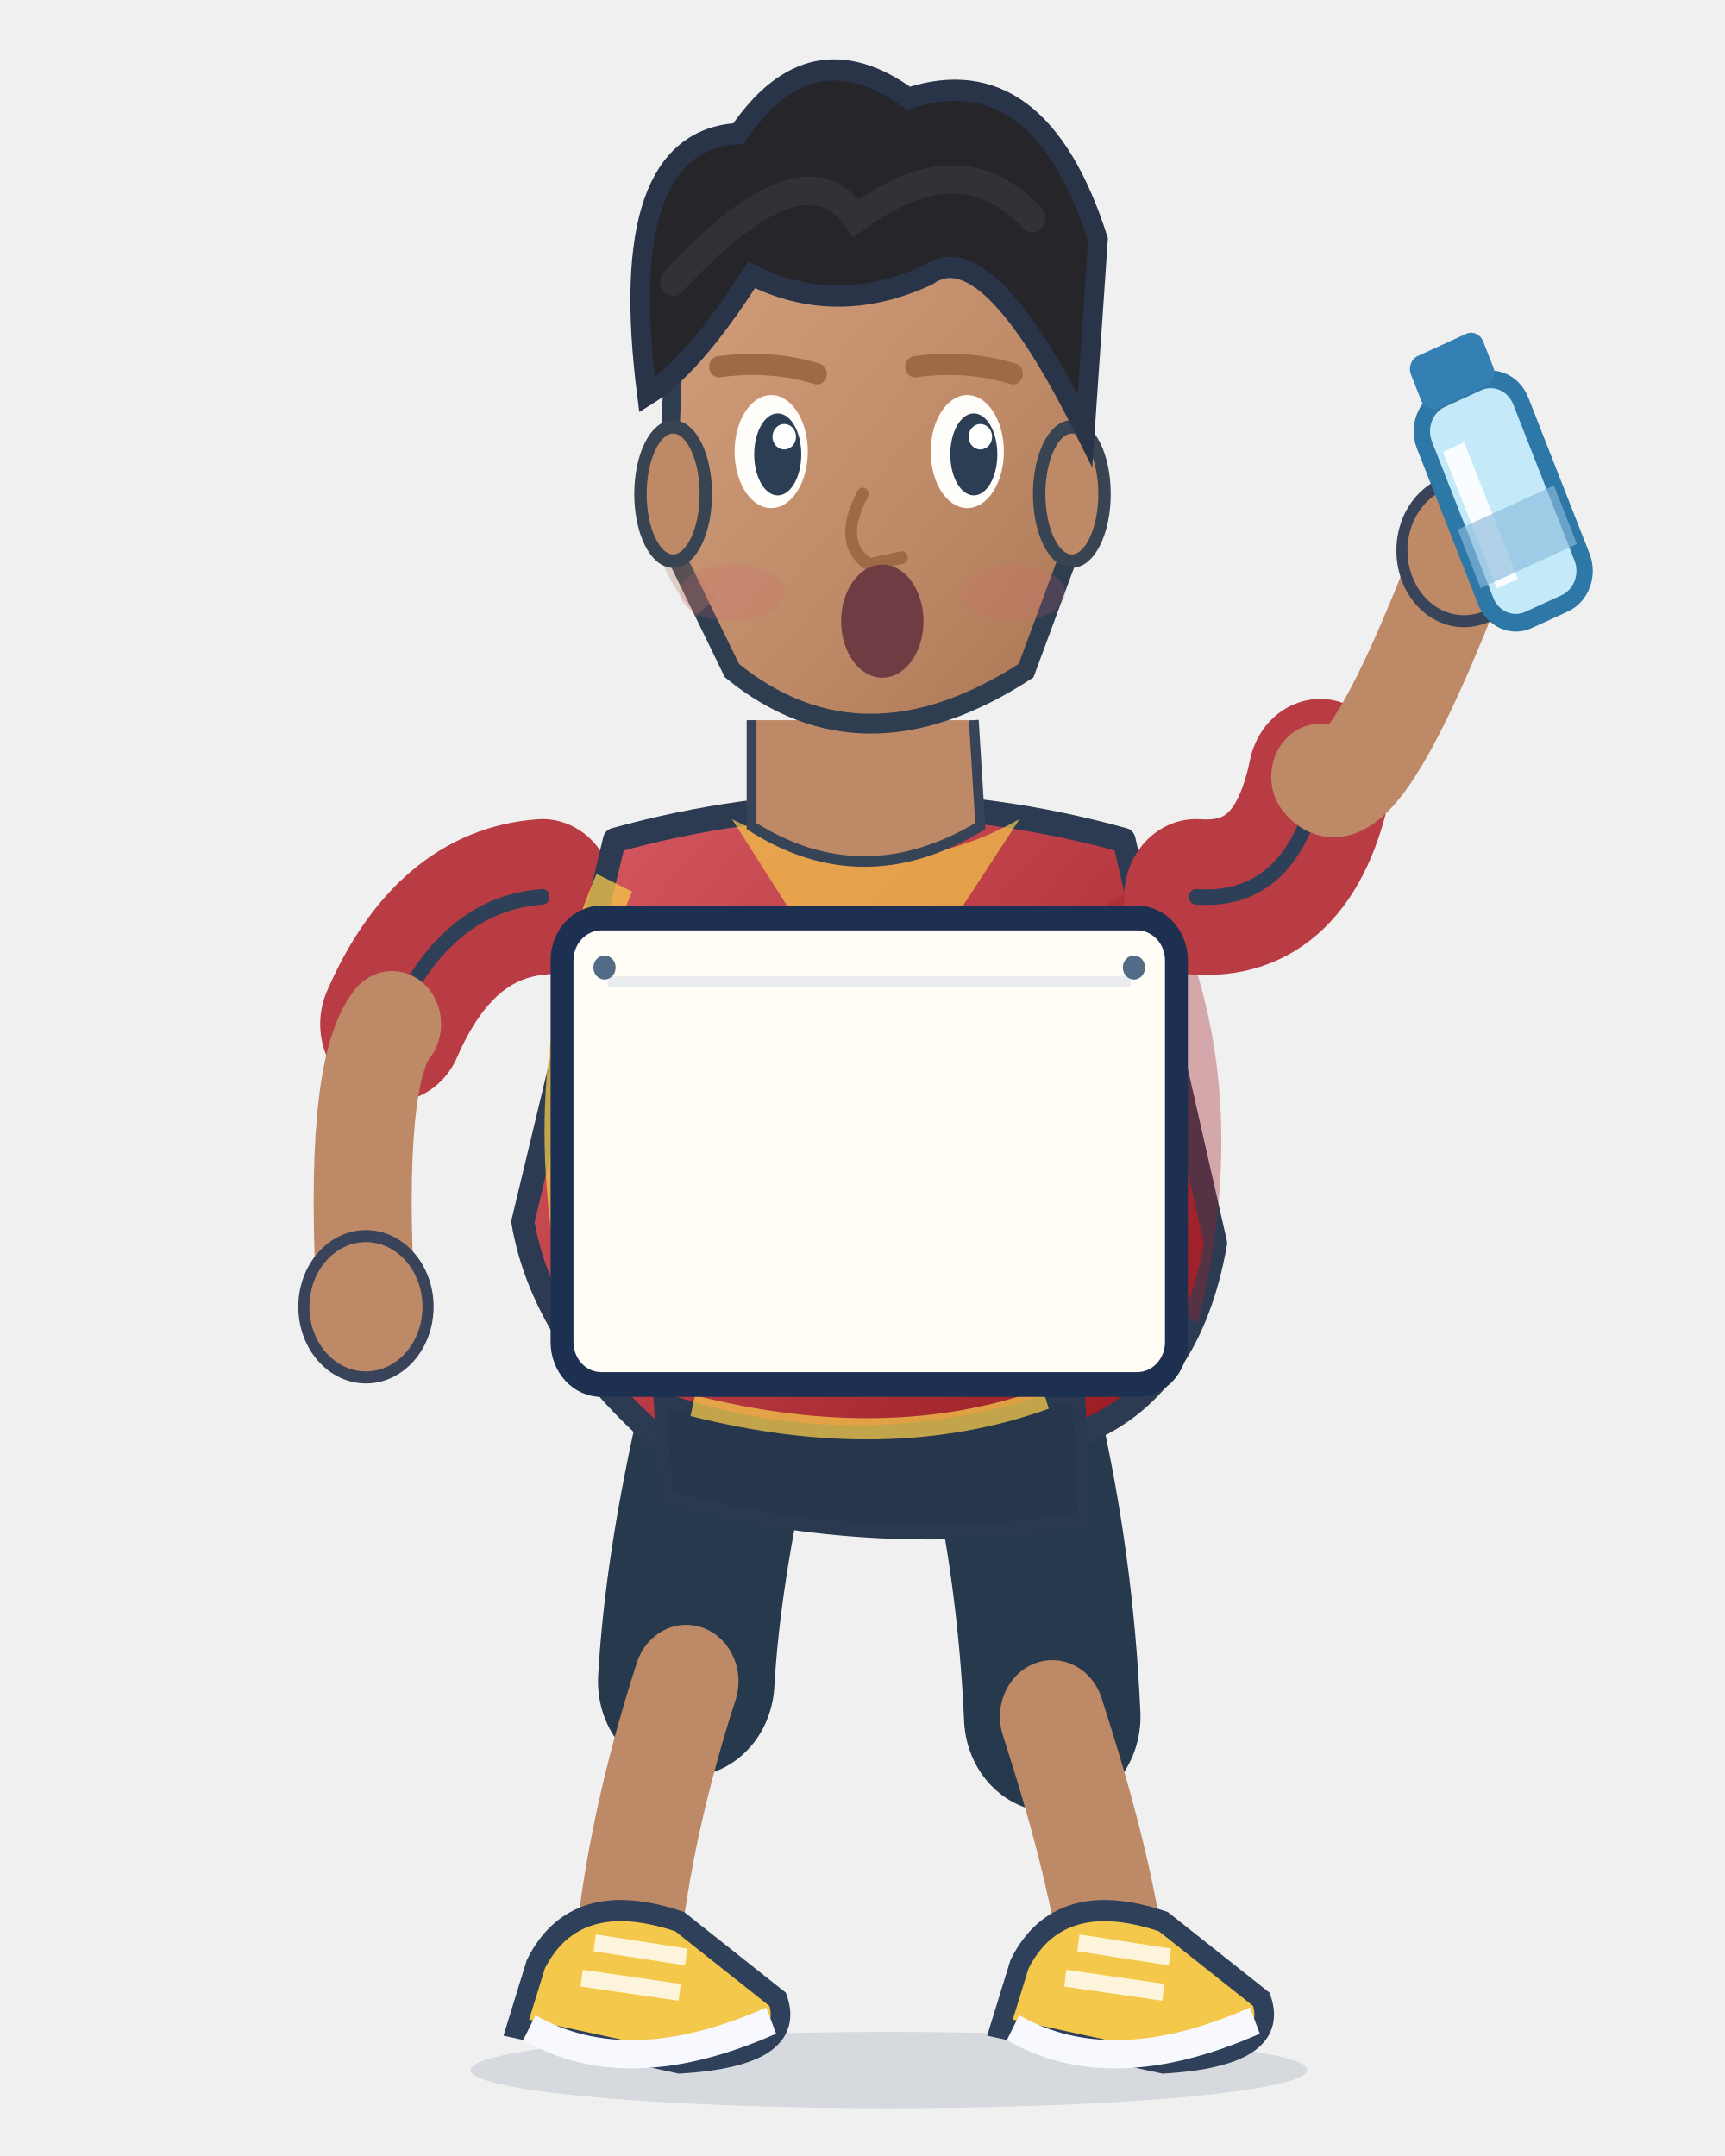
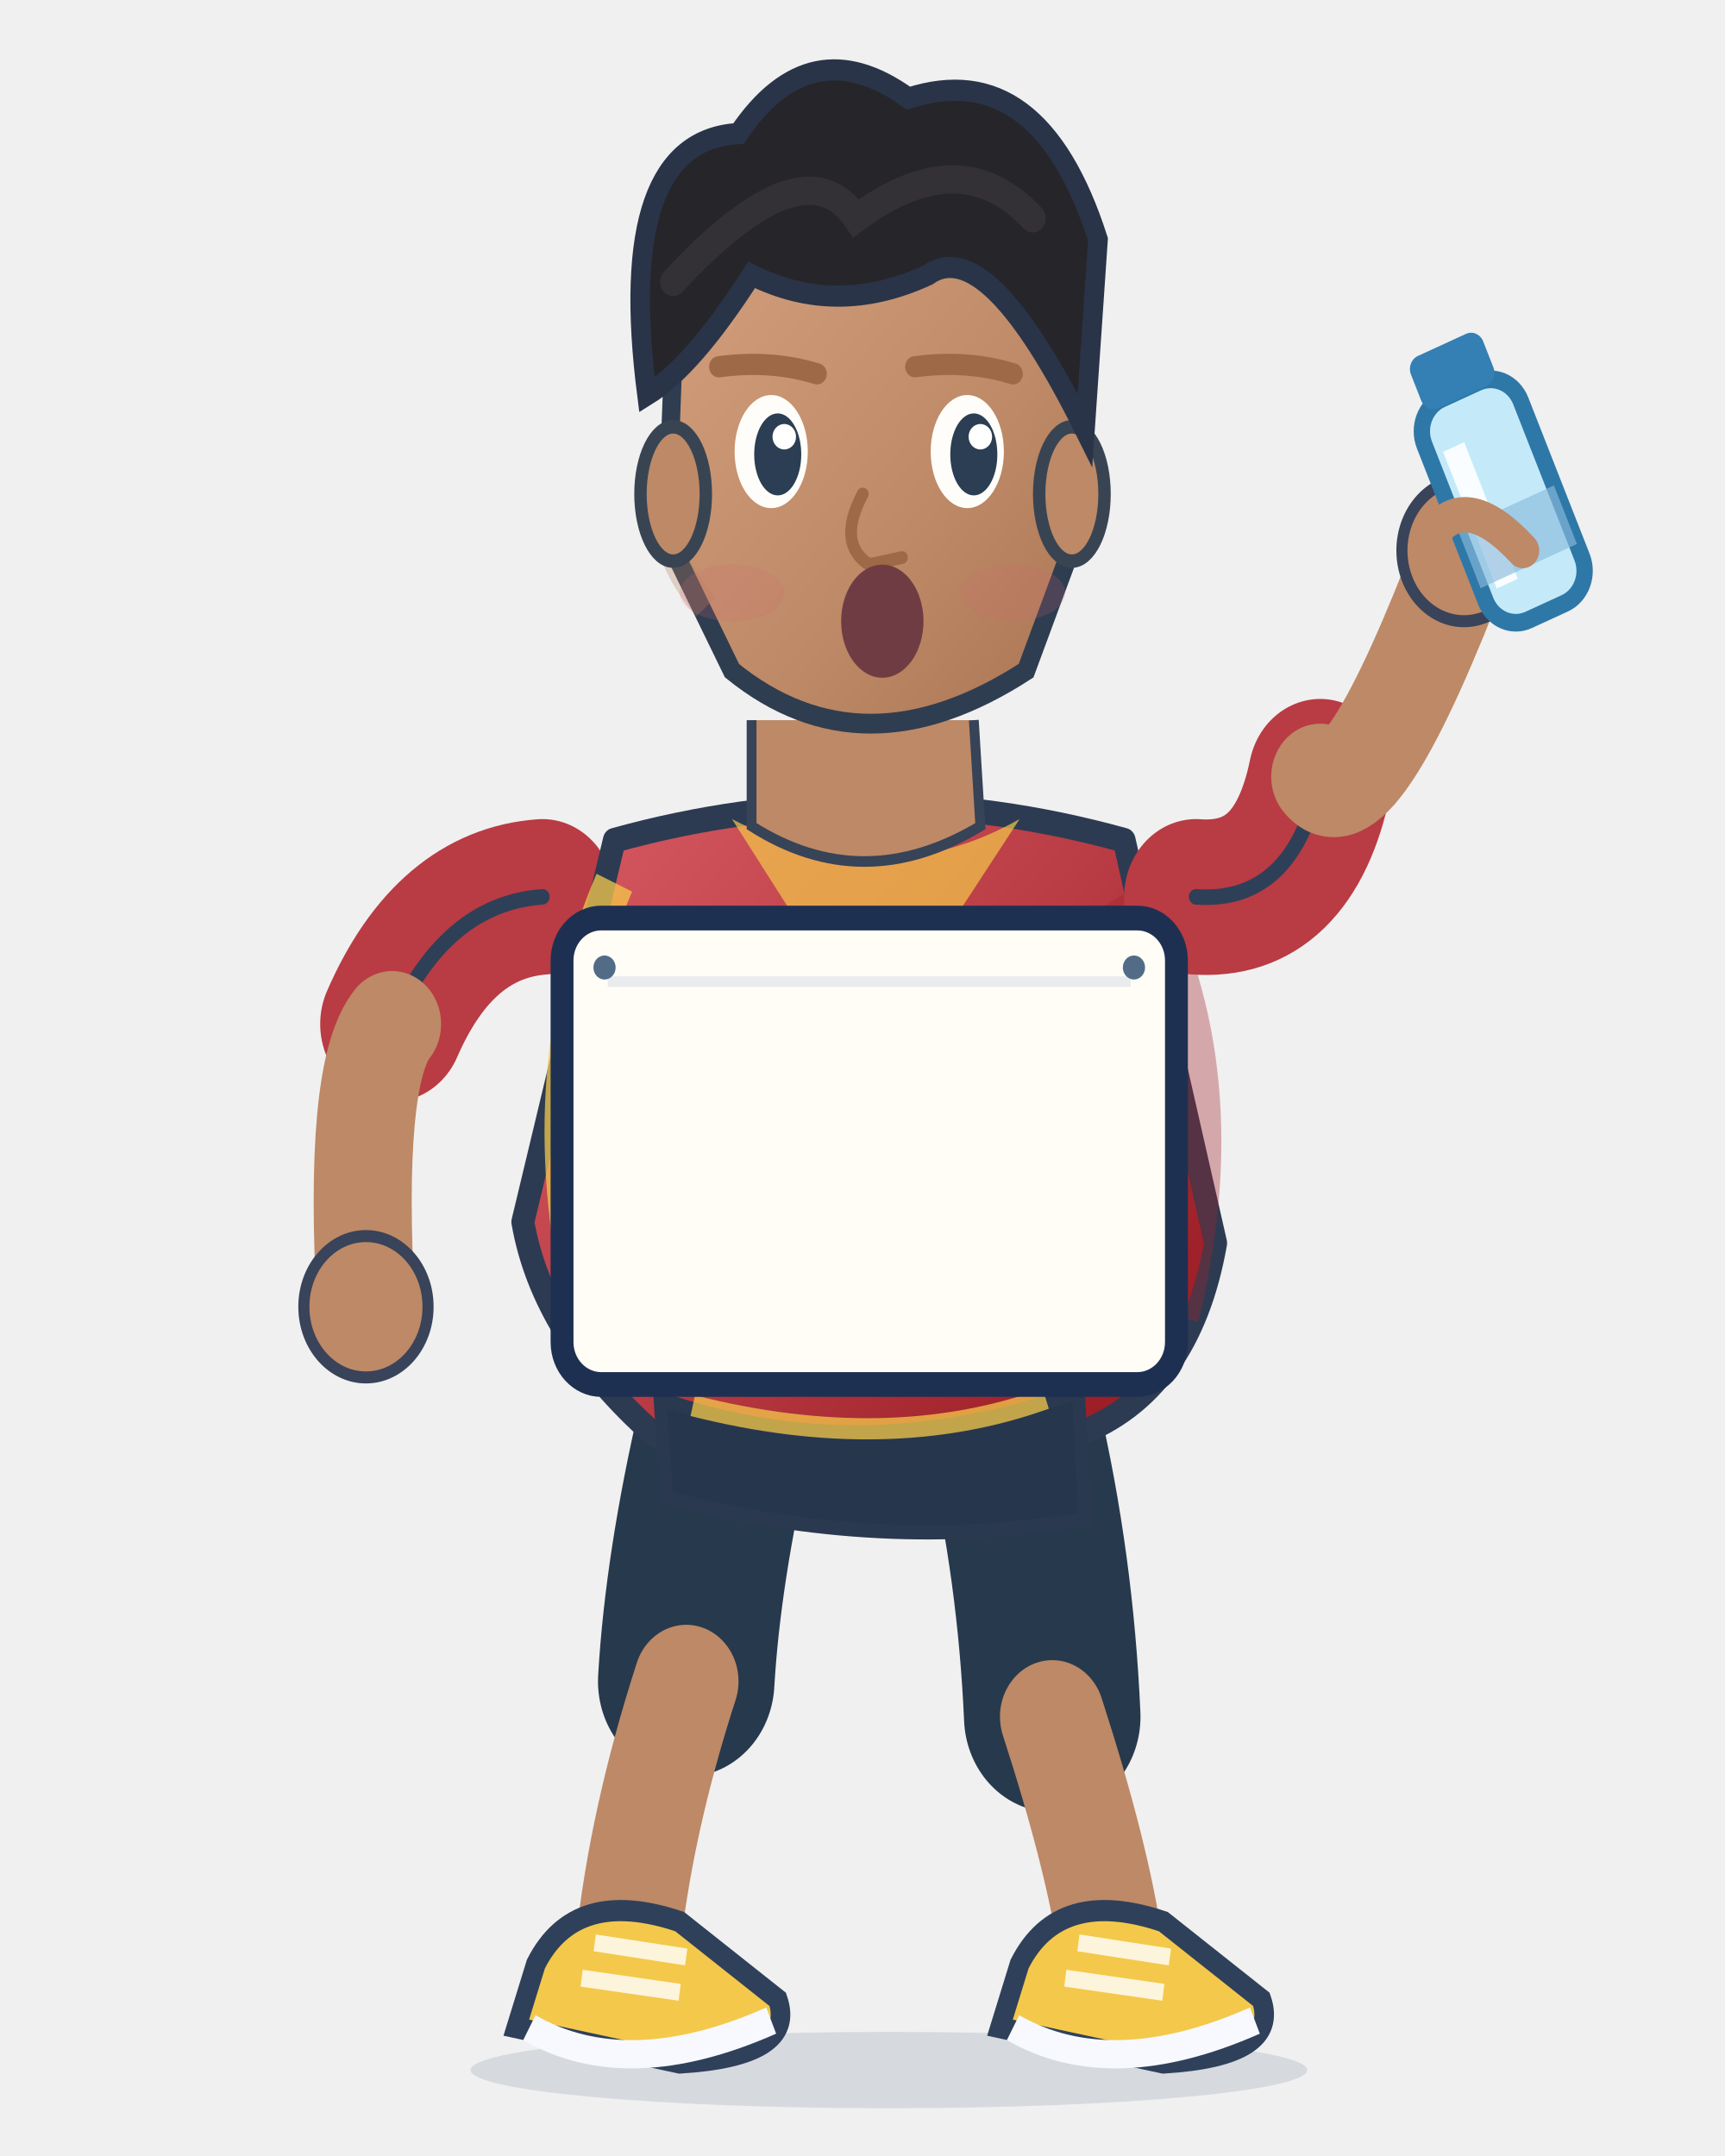
<svg xmlns="http://www.w3.org/2000/svg" width="256" height="320" viewBox="0 0 256 320" role="img" aria-label="SnackDash original adult runner body_22 receive">
  <defs>
    <linearGradient id="skin_21" x1="0" y1="0" x2=".9" y2="1">
      <stop offset="0" stop-color="#d5a17e" />
      <stop offset=".65" stop-color="#bd8966" />
      <stop offset="1" stop-color="#ab7754" />
    </linearGradient>
    <linearGradient id="shirt_21" x1="0" y1="0" x2=".94" y2=".8">
      <stop offset="0" stop-color="#d85a62" />
      <stop offset=".56" stop-color="#B93B43" />
      <stop offset="1" stop-color="#9b1d25" />
    </linearGradient>
  </defs>
  <g id="character_anchor" transform="translate(129 302) scale(0.97 1.049) translate(-129 -302)">
    <ellipse cx="132" cy="307" rx="64" ry="5.4" fill="#273F61" opacity=".13" />
    <g id="legs">
      <g id="leg_left">
        <path d="M107 216 Q102 236 101 252" stroke="#27394D" stroke-width="27" stroke-linecap="round" fill="none" />
        <path d="M101 252 Q94 272 92 290" stroke="#bd8966" stroke-width="16" stroke-linecap="round" fill="none" />
        <g>
          <path d="M78 292 Q84 281 100 286 L115 297 Q118 305 100 306 L75 301Z" fill="#F4C84A" stroke="#2F405A" stroke-width="3" />
          <path d="M77 301 Q92 309 114 300" stroke="#F7F9FF" stroke-width="4" fill="none" />
          <path d="M85 294 L100 296 M87 289 L101 291" stroke="#FFFDF4" stroke-width="2.4" opacity=".85" />
        </g>
      </g>
      <g id="leg_right">
        <path d="M151 216 Q156 236 157 257" stroke="#27394D" stroke-width="27" stroke-linecap="round" fill="none" />
        <path d="M157 257 Q164 277 166 290" stroke="#bd8966" stroke-width="16" stroke-linecap="round" fill="none" />
        <g>
          <path d="M152 292 Q158 281 174 286 L189 297 Q192 305 174 306 L149 301Z" fill="#F4C84A" stroke="#2F405A" stroke-width="3" />
          <path d="M151 301 Q166 309 188 300" stroke="#F7F9FF" stroke-width="4" fill="none" />
          <path d="M159 294 L174 296 M161 289 L175 291" stroke="#FFFDF4" stroke-width="2.4" opacity=".85" />
        </g>
      </g>
    </g>
    <g id="arm_left">
      <path d="M79 141 Q64 142 56 159" stroke="#B93B43" stroke-width="22" stroke-linecap="round" fill="none" />
      <path d="M79 141 Q64 142 56 159" stroke="#2E4057" stroke-width="2.2" stroke-linecap="round" fill="none" />
      <path d="M56 159 Q50 166 52 199" stroke="#bd8966" stroke-width="15" stroke-linecap="round" fill="none" />
      <ellipse cx="52" cy="199" rx="9.5" ry="10" fill="#bd8966" stroke="#394359" stroke-width="1.7" />
    </g>
    <g id="torso">
      <path d="M90 133 Q129 123 168 133 L182 190 Q178 211 161 217 Q129 231 96 217 Q79 203 76 187Z" fill="url(#shirt_21)" stroke="#2C3B52" stroke-width="3.5" stroke-linejoin="round" />
      <path d="M90 139 Q77 167 86 201" stroke="#F4C84A" stroke-width="6" opacity=".75" fill="none" />
      <path d="M169 140 Q184 166 175 200" stroke="#a0222a" stroke-width="9" opacity=".35" fill="none" />
      <path d="M108 130 L119 146 L140 147 L152 130 Q131 141 108 130Z" fill="#F4C84A" opacity=".7" />
      <path d="M114 129 Q128 139 144 129" stroke="#2B3D50" stroke-width="3" fill="none" />
      <path d="M97 212 Q128 222 161 211 L162 229 Q131 234 98 226Z" fill="#26364D" stroke="#2A394F" stroke-width="2" />
      <path d="M102 213 Q132 220 156 212" stroke="#F4C84A" stroke-width="3" fill="none" opacity=".75" />
      <path d="M111 116 L111 131 Q128 141 146 131 L145 116" fill="#bd8966" stroke="#374357" stroke-width="1.5" />
    </g>
    <g id="hair_back" />
    <g id="face">
      <path d="M99 65 Q100 43 120 39 Q145 33 159 48 L163 84 L153 109 Q128 124 108 109 L98 90Z" fill="url(#skin_21)" stroke="#2F3D50" stroke-width="2.8" />
      <path d="M106 60 Q112 48 120 45" stroke="#d4a07d" stroke-width="4" opacity=".4" fill="none" />
      <path d="M100 83 Q95 90 104 100" stroke="#b4805d" stroke-width="4" opacity=".3" fill="none" />
      <ellipse cx="99" cy="84" rx="5" ry="9.5" fill="#bd8966" stroke="#394453" stroke-width="1.9" />
      <ellipse cx="160" cy="84" rx="5" ry="9.5" fill="#bd8966" stroke="#394453" stroke-width="1.9" />
      <path d="M106 66 Q114 65 121 67" fill="none" stroke="#9d6946" stroke-width="3" stroke-linecap="round" />
      <ellipse cx="114" cy="78" rx="5.6" ry="8" fill="#FFFDF9" />
      <ellipse cx="115" cy="78.4" rx="3.6" ry="5.8" fill="#2B3E53" />
      <circle cx="116" cy="75.9" r="1.8" fill="white" />
      <path d="M136 66 Q144 65 151 67" fill="none" stroke="#9d6946" stroke-width="3" stroke-linecap="round" />
      <ellipse cx="144" cy="78" rx="5.6" ry="8" fill="#FFFDF9" />
      <ellipse cx="145" cy="78.4" rx="3.6" ry="5.8" fill="#2B3E53" />
      <circle cx="146" cy="75.9" r="1.8" fill="white" />
      <path d="M128 84 Q124 91 129 94 L134 93" stroke="#9d6946" stroke-width="1.8" fill="none" stroke-linecap="round" />
      <ellipse cx="108" cy="98" rx="8" ry="4" fill="#D56876" opacity=".18" />
      <ellipse cx="151" cy="98" rx="8" ry="4" fill="#D56876" opacity=".18" />40s<ellipse cx="131" cy="102" rx="6.3" ry="8" fill="#703C44" />
    </g>
    <g id="hair" stroke-linecap="round">
      <path d="M95 70 Q90 34 109 33 Q120 18 135 28 Q155 22 164 48 L162 75 Q147 47 138 53 Q124 59 111 53 Q102 66 95 70Z" fill="#262529" stroke="#293448" stroke-width="3" />
      <path d="M99 54 Q119 34 127 45 Q143 34 154 45" stroke="#424145" stroke-width="4" opacity=".45" fill="none" />
    </g>
    <g id="arm_right">
      <path d="M179 141 Q194 142 198 124" stroke="#B93B43" stroke-width="22" stroke-linecap="round" fill="none" />
      <path d="M179 141 Q194 142 198 124" stroke="#2E4057" stroke-width="2.2" stroke-linecap="round" fill="none" />
      <path d="M198 124 Q204 131 220 92" stroke="#bd8966" stroke-width="15" stroke-linecap="round" fill="none" />
      <ellipse cx="220" cy="92" rx="9.5" ry="10" fill="#bd8966" stroke="#394359" stroke-width="1.7" />
    </g>
    <g id="bib_blank" data-bib-rect="82,144,94,66">
      <rect id="bib_mask" x="82" y="144" width="94" height="66" rx="6" fill="#FFFDF6" stroke="#1E3051" stroke-width="3.5" />
      <path d="M89 153 H169" stroke="#D9DFE9" stroke-width="1.5" opacity=".58" />
      <circle cx="88.5" cy="151" r="1.7" fill="#526C88" />
      <circle cx="169.5" cy="151" r="1.7" fill="#526C88" />
    </g>
    <g id="accessories">
      <g id="received_supply" transform="translate(226 85) rotate(-23)">
        <rect x="-8" y="-17" width="16" height="34" rx="5" fill="#C4EAFA" stroke="#2E78A8" stroke-width="2.5" />
        <rect x="-6" y="-24" width="12" height="8" rx="2" fill="#347FB4" />
        <path d="M-4 -10 V11" stroke="#FFFFFF" stroke-width="3.5" opacity=".9" />
        <rect x="-8" y="1" width="16" height="9" fill="#8ABADB" opacity=".65" />
      </g>
-       <path id="grip_foreground" d="M215 88 Q221 79 230 91" fill="none" stroke="#000000" stroke-width="0" opacity="0" />
+       <path id="grip_foreground" d="M215 90 Q220 83 229 92" fill="none" stroke="#bd8966" stroke-width="5" stroke-linecap="round" />
    </g>
  </g>
</svg>
